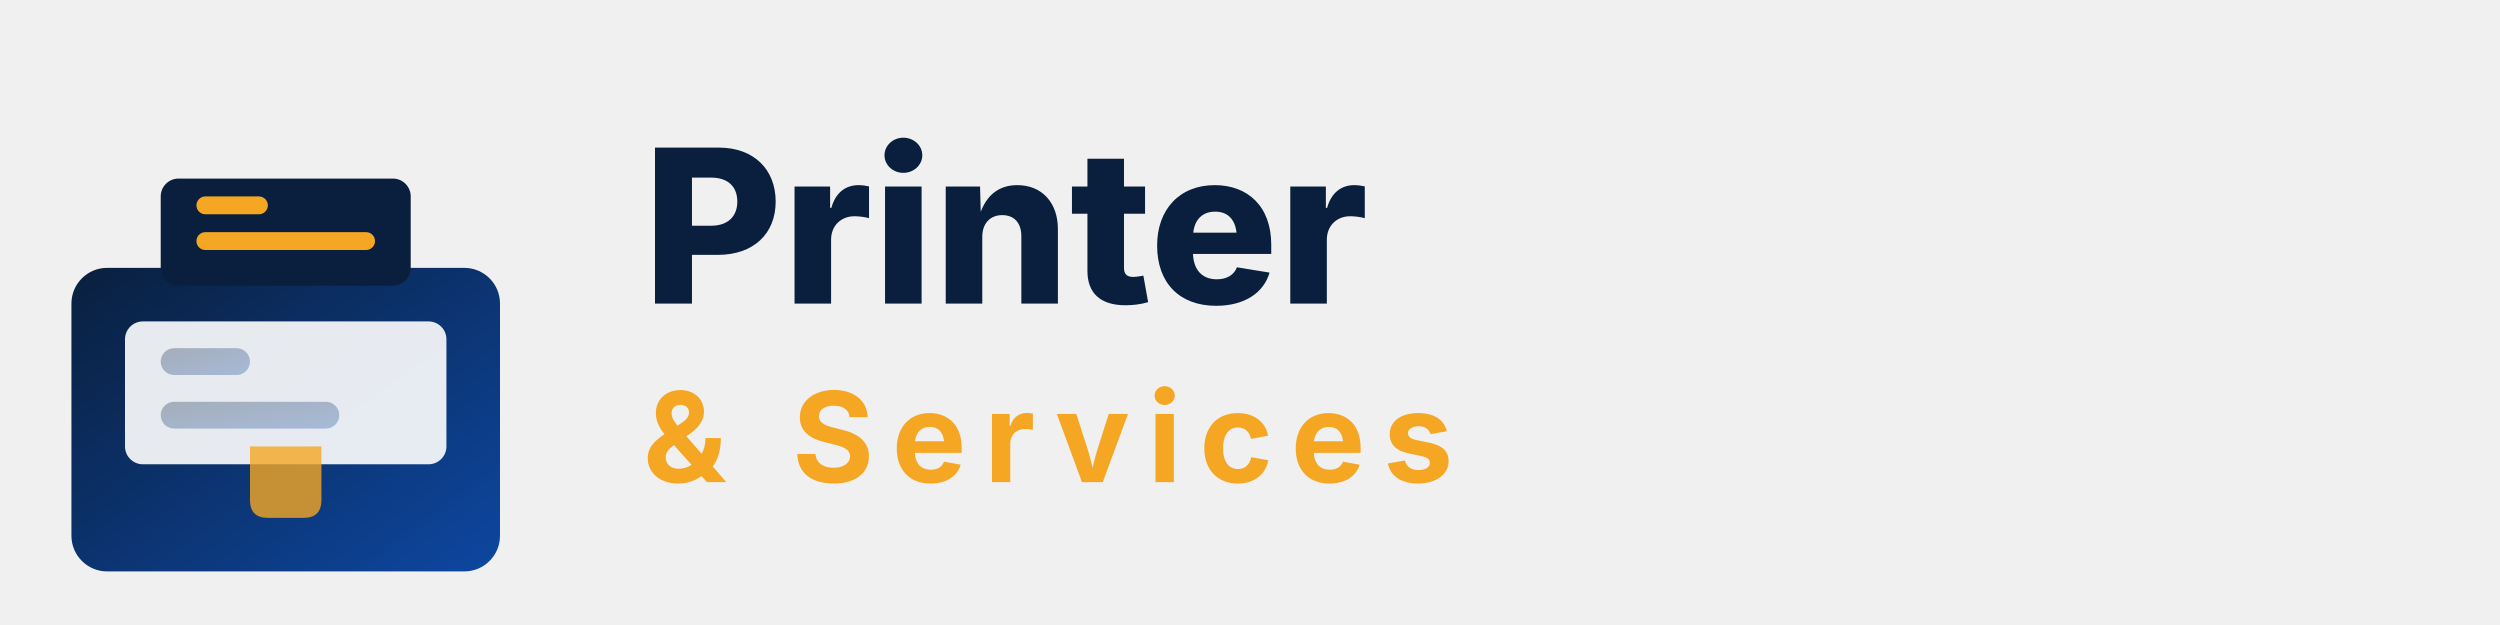
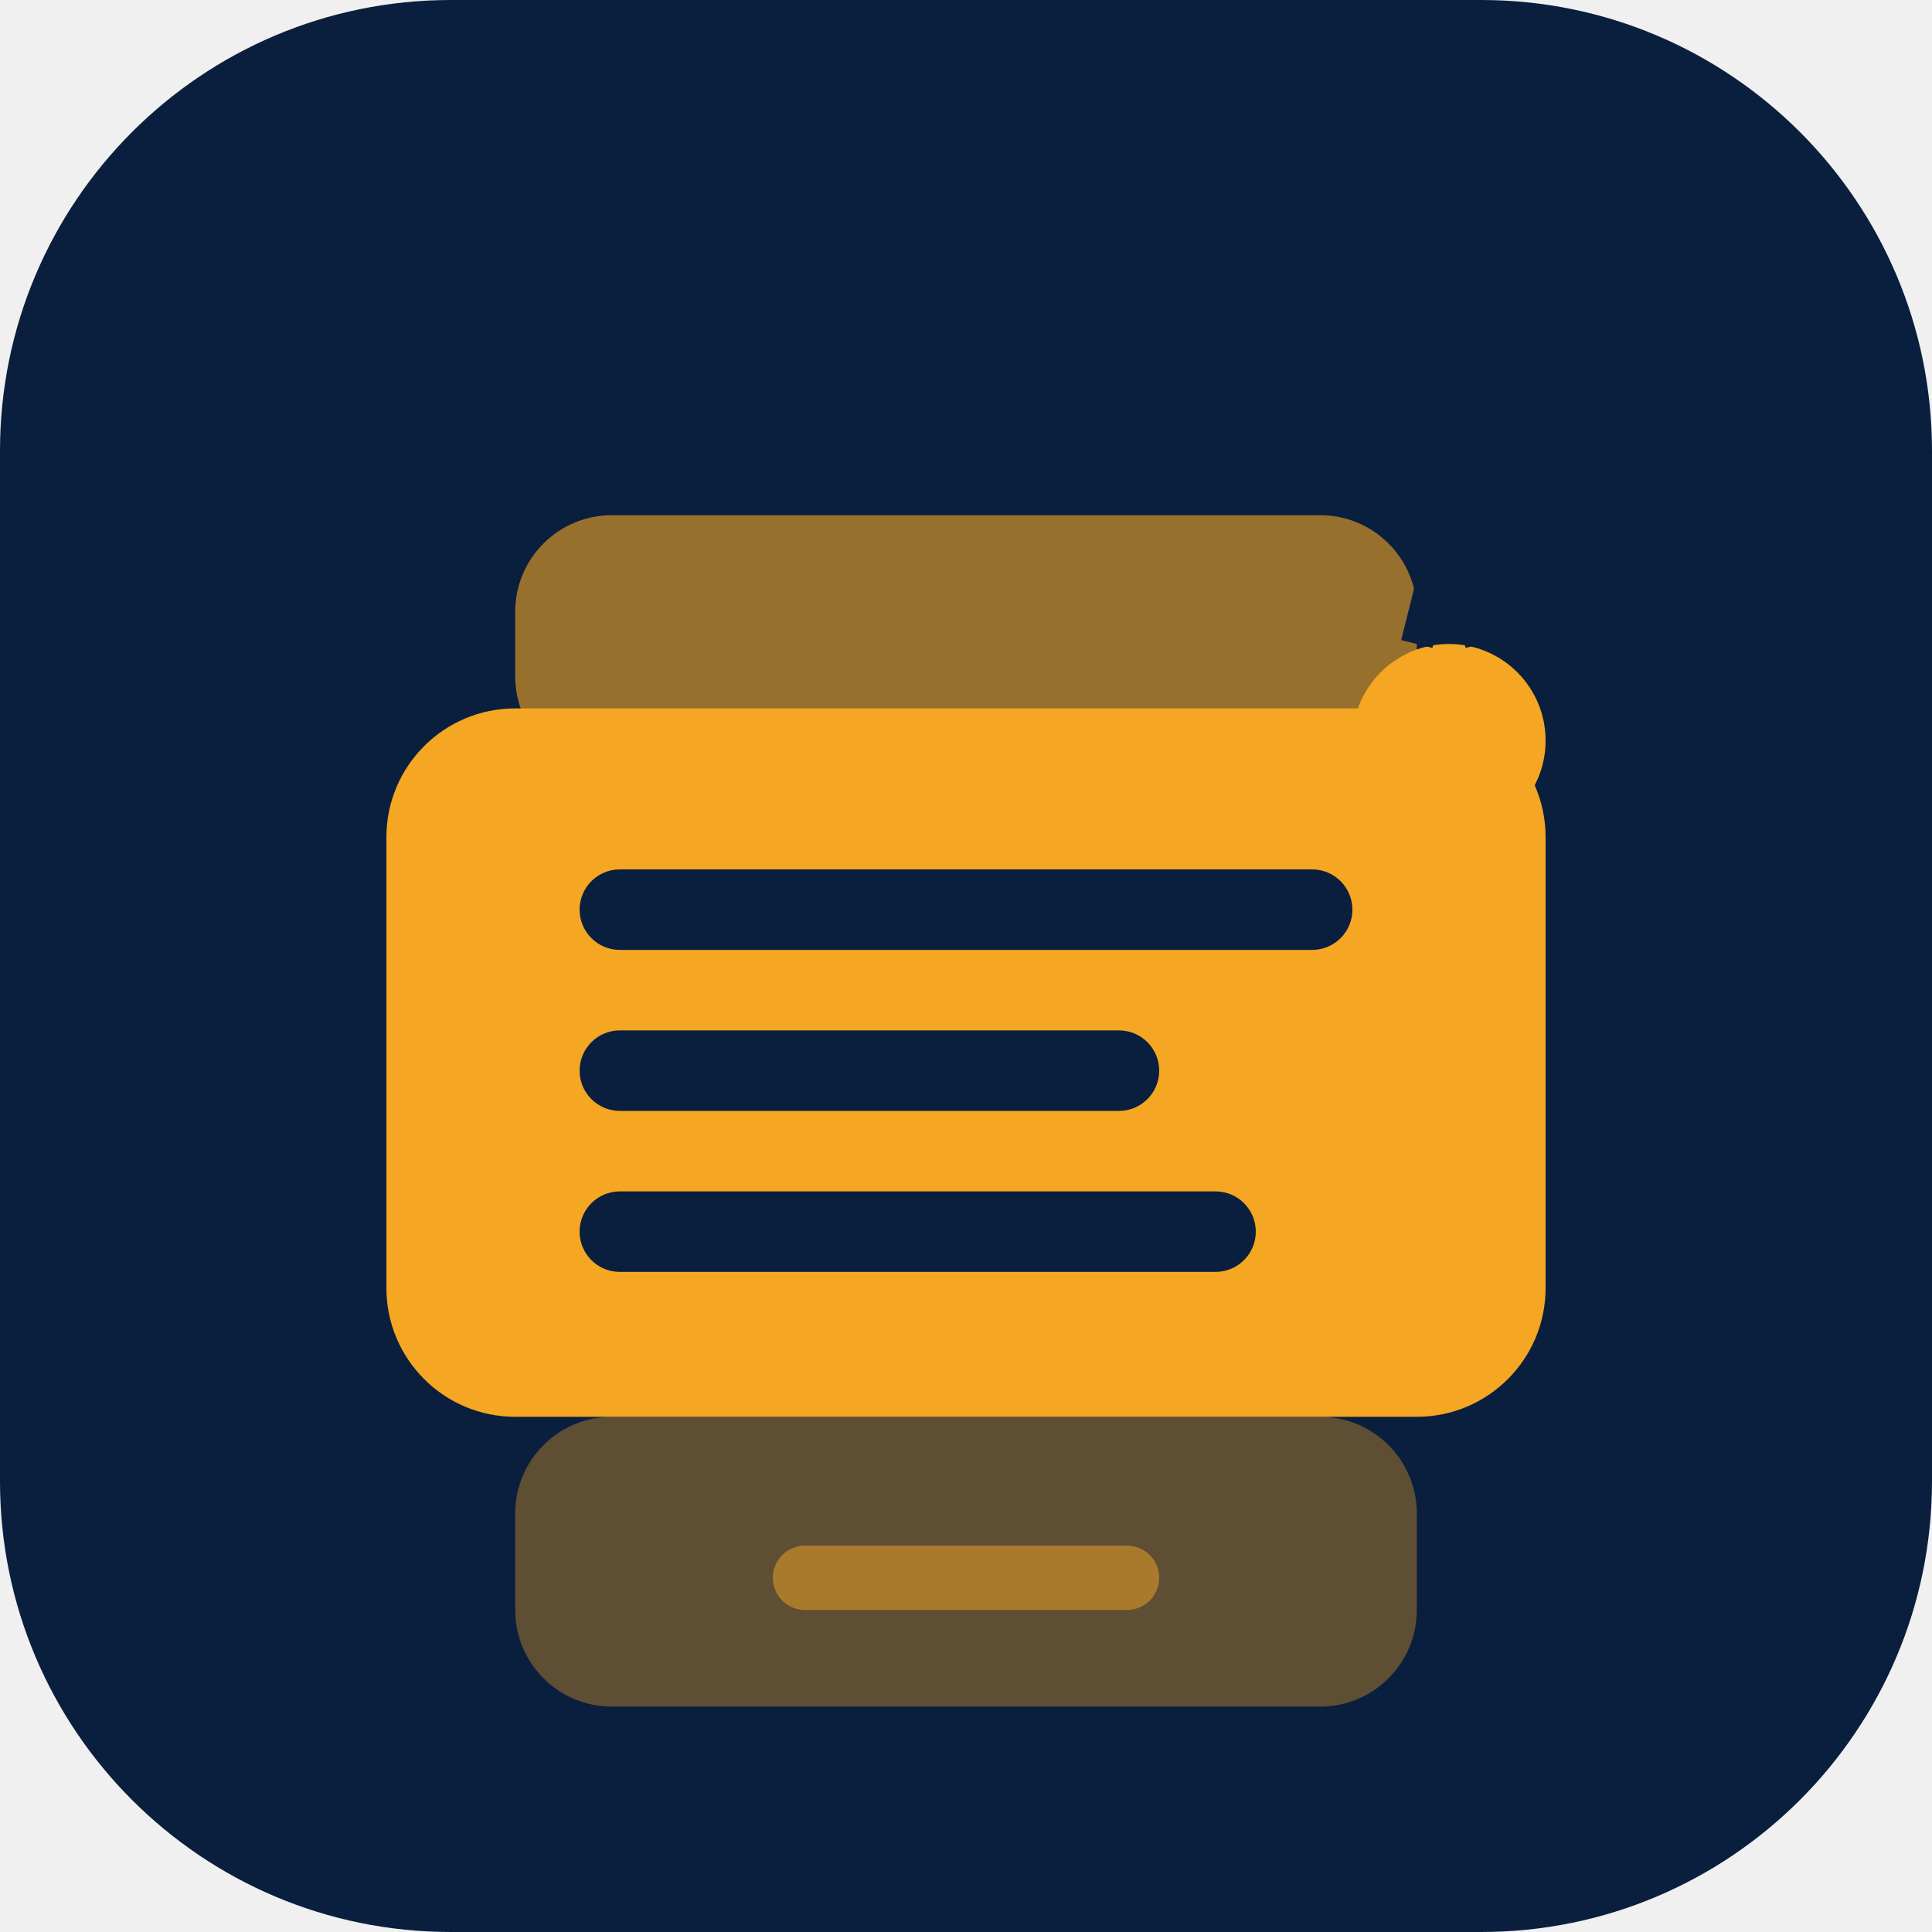
- <svg xmlns="http://www.w3.org/2000/svg" viewBox="0 0 280 70" width="280" height="70">
-   <defs>
-     <linearGradient id="g1" x1="0%" y1="0%" x2="100%" y2="100%">
-       <stop offset="0%" stop-color="#0a1f3d" />
-       <stop offset="100%" stop-color="#0d47a1" />
-     </linearGradient>
-   </defs>
-   <g transform="translate(8,12)">
-     <rect x="0" y="18" width="48" height="34" rx="4" fill="url(#g1)" />
-     <rect x="6" y="24" width="36" height="16" rx="2" fill="#fff" opacity="0.9" />
-     <rect x="10" y="27" width="10" height="3" rx="1.5" fill="url(#g1)" opacity="0.3" />
-     <rect x="10" y="33" width="20" height="3" rx="1.5" fill="url(#g1)" opacity="0.3" />
-     <rect x="10" y="8" width="28" height="12" rx="2" fill="#0a1f3d" />
-     <rect x="14" y="10" width="8" height="2" rx="1" fill="#f5a623" />
-     <rect x="14" y="14" width="20" height="2" rx="1" fill="#f5a623" />
-     <path d="M20,38 L20,44 Q20,46 22,46 L26,46 Q28,46 28,44 L28,38" fill="#f5a623" opacity="0.8" />
-   </g>
-   <text x="72" y="34" font-family="Inter, Arial, sans-serif" font-size="24" font-weight="800" fill="#0a1f3d">Printer</text>
-   <text x="72" y="54" font-family="Inter, Arial, sans-serif" font-size="14" font-weight="700" fill="#f5a623" letter-spacing="2">&amp; Services</text>
+ <svg xmlns="http://www.w3.org/2000/svg" viewBox="0 0 60 60" fill="none">
+   <rect width="60" height="60" rx="14" fill="#0a1f3d" />
+   <rect x="2" y="2" width="56" height="56" rx="12" fill="#0a1f3d" />
+   <rect x="12" y="22" width="36" height="22" rx="4" fill="#f5a623" />
+   <rect x="16" y="16" width="28" height="8" rx="3" fill="#f5a623" opacity="0.6" />
+   <rect x="16" y="44" width="28" height="9" rx="3" fill="#f5a623" opacity="0.35" />
+   <rect x="18" y="27" width="24" height="2.5" rx="1.25" fill="#0a1f3d" />
+   <rect x="18" y="32" width="18" height="2.5" rx="1.25" fill="#0a1f3d" />
+   <rect x="18" y="37" width="21" height="2.5" rx="1.25" fill="#0a1f3d" />
+   <rect x="42" y="20" width="6" height="6" rx="3" fill="#f5a623" />
+   <path d="M44 20 L45 16 L46 20" stroke="#0a1f3d" stroke-width="1" fill="none" />
+   <rect x="24" y="48" width="12" height="2" rx="1" fill="#f5a623" opacity="0.5" />
</svg>
